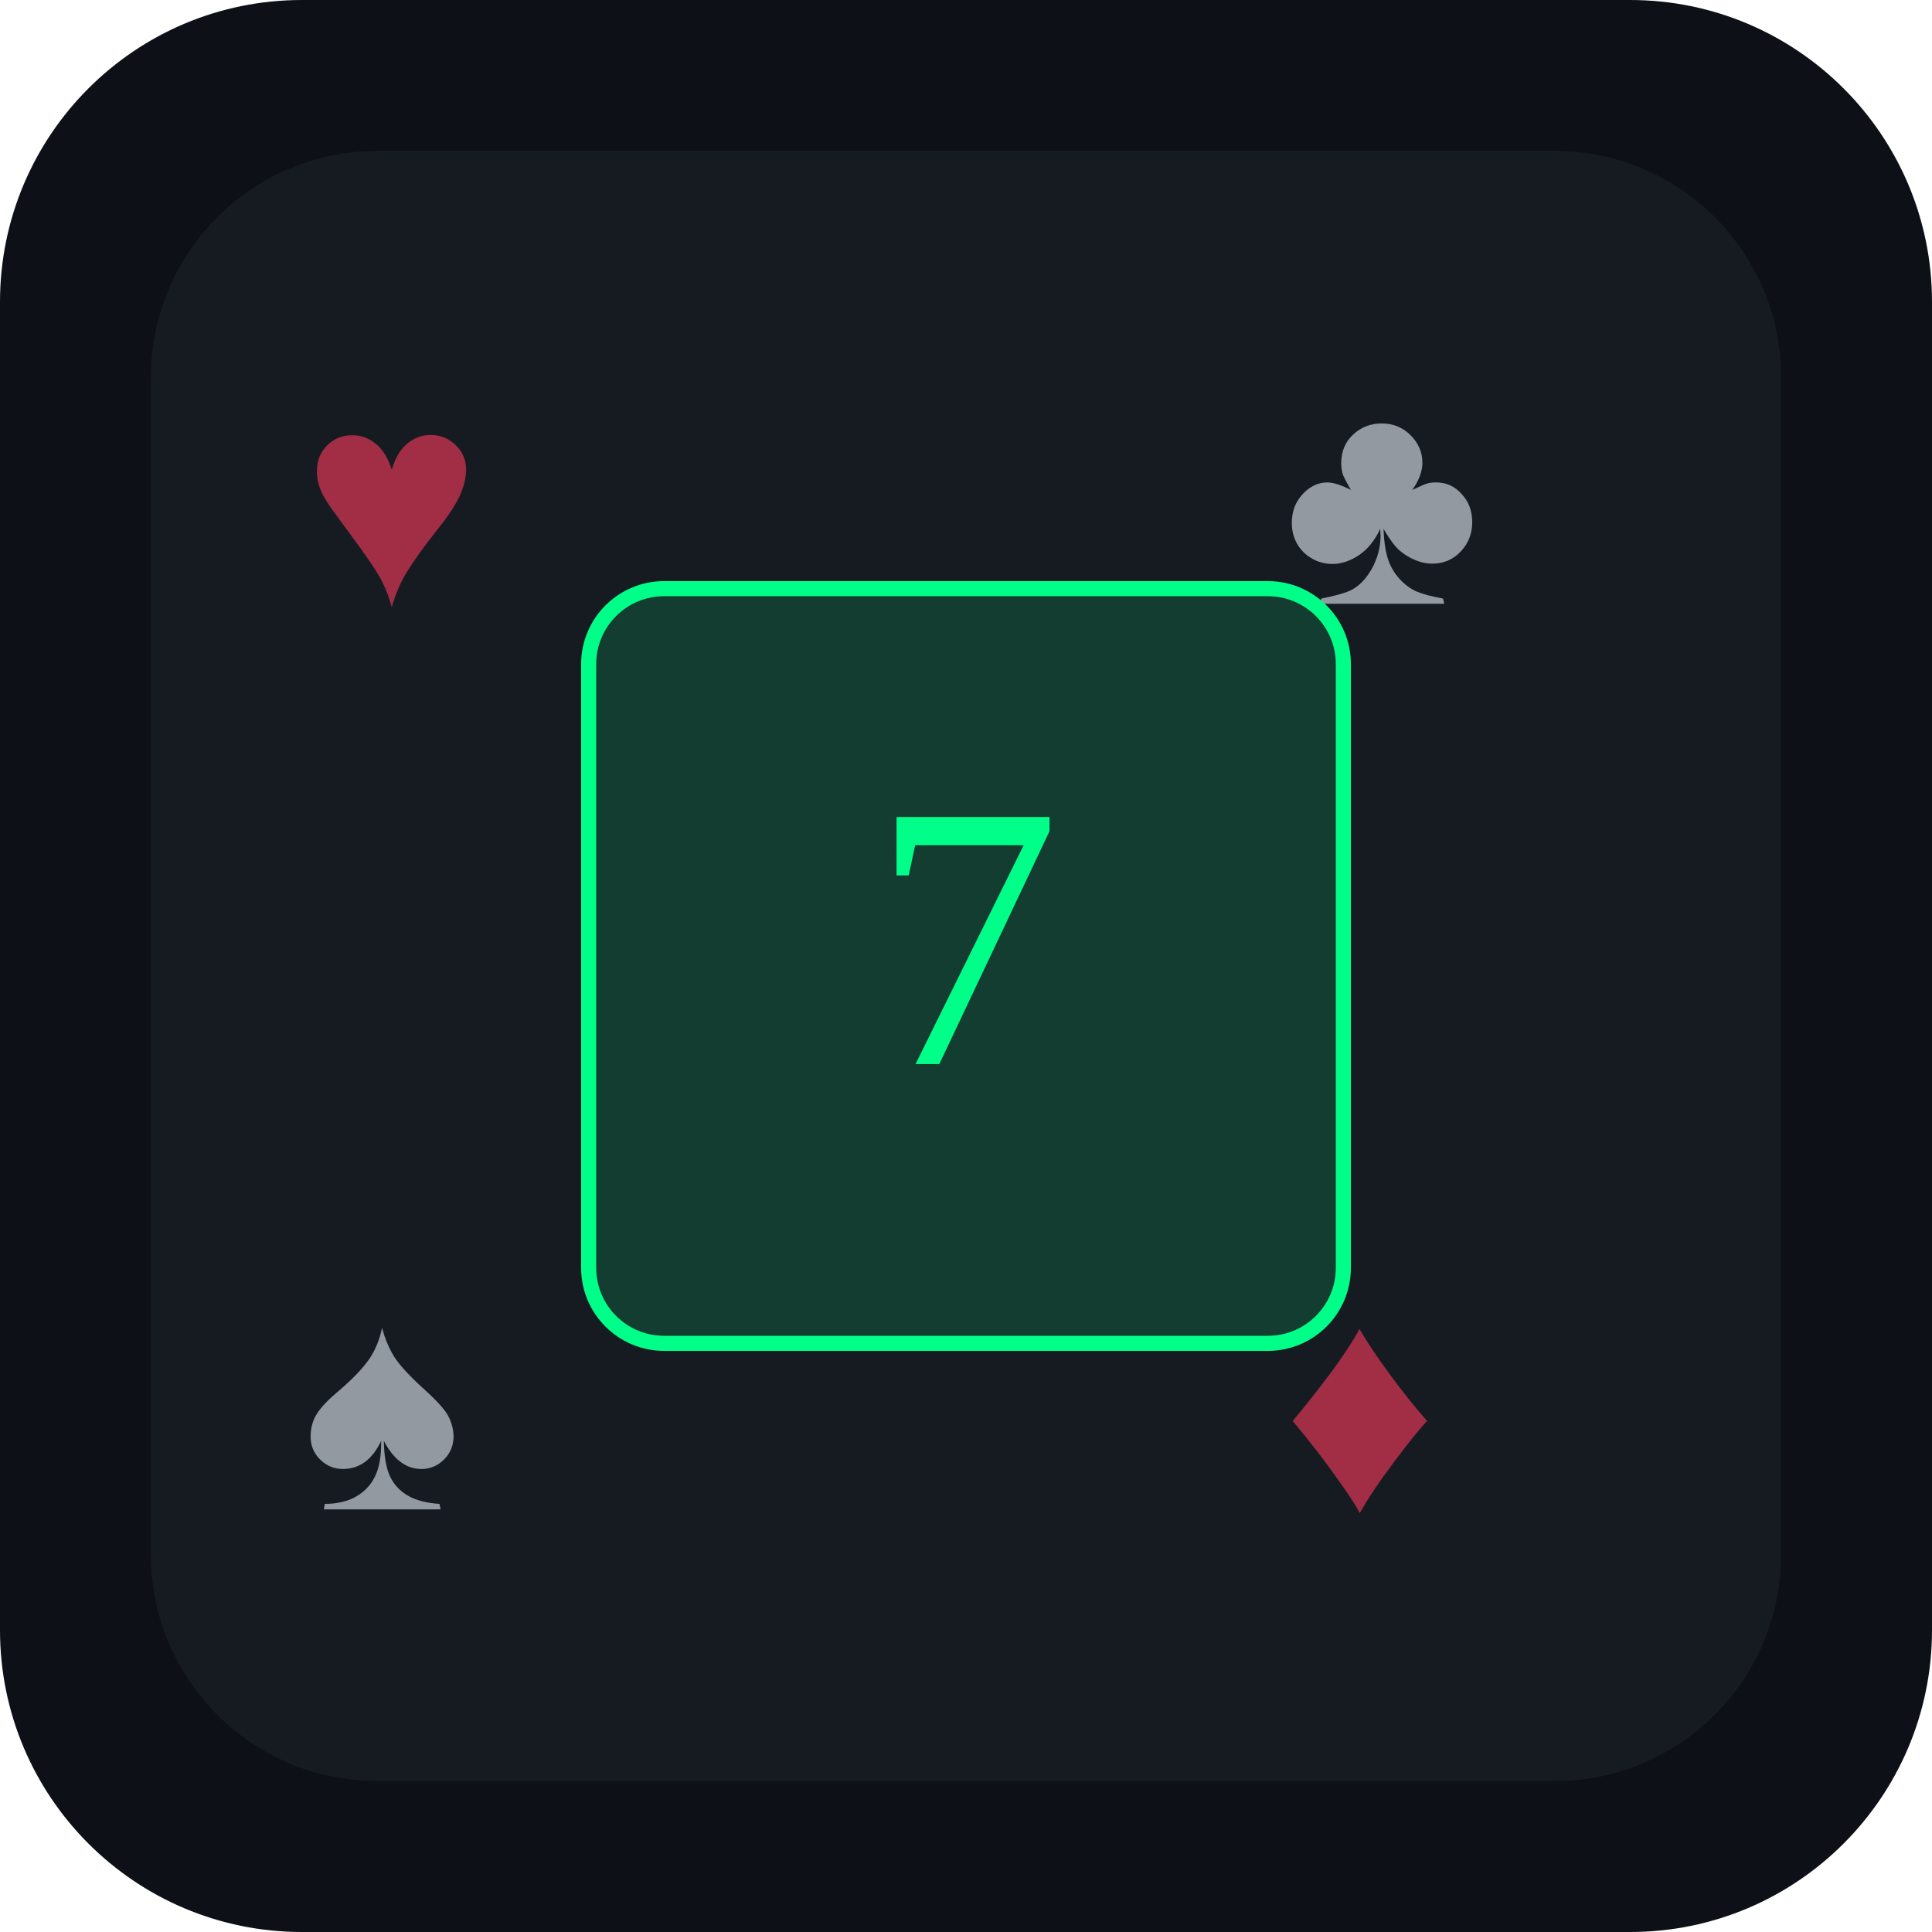
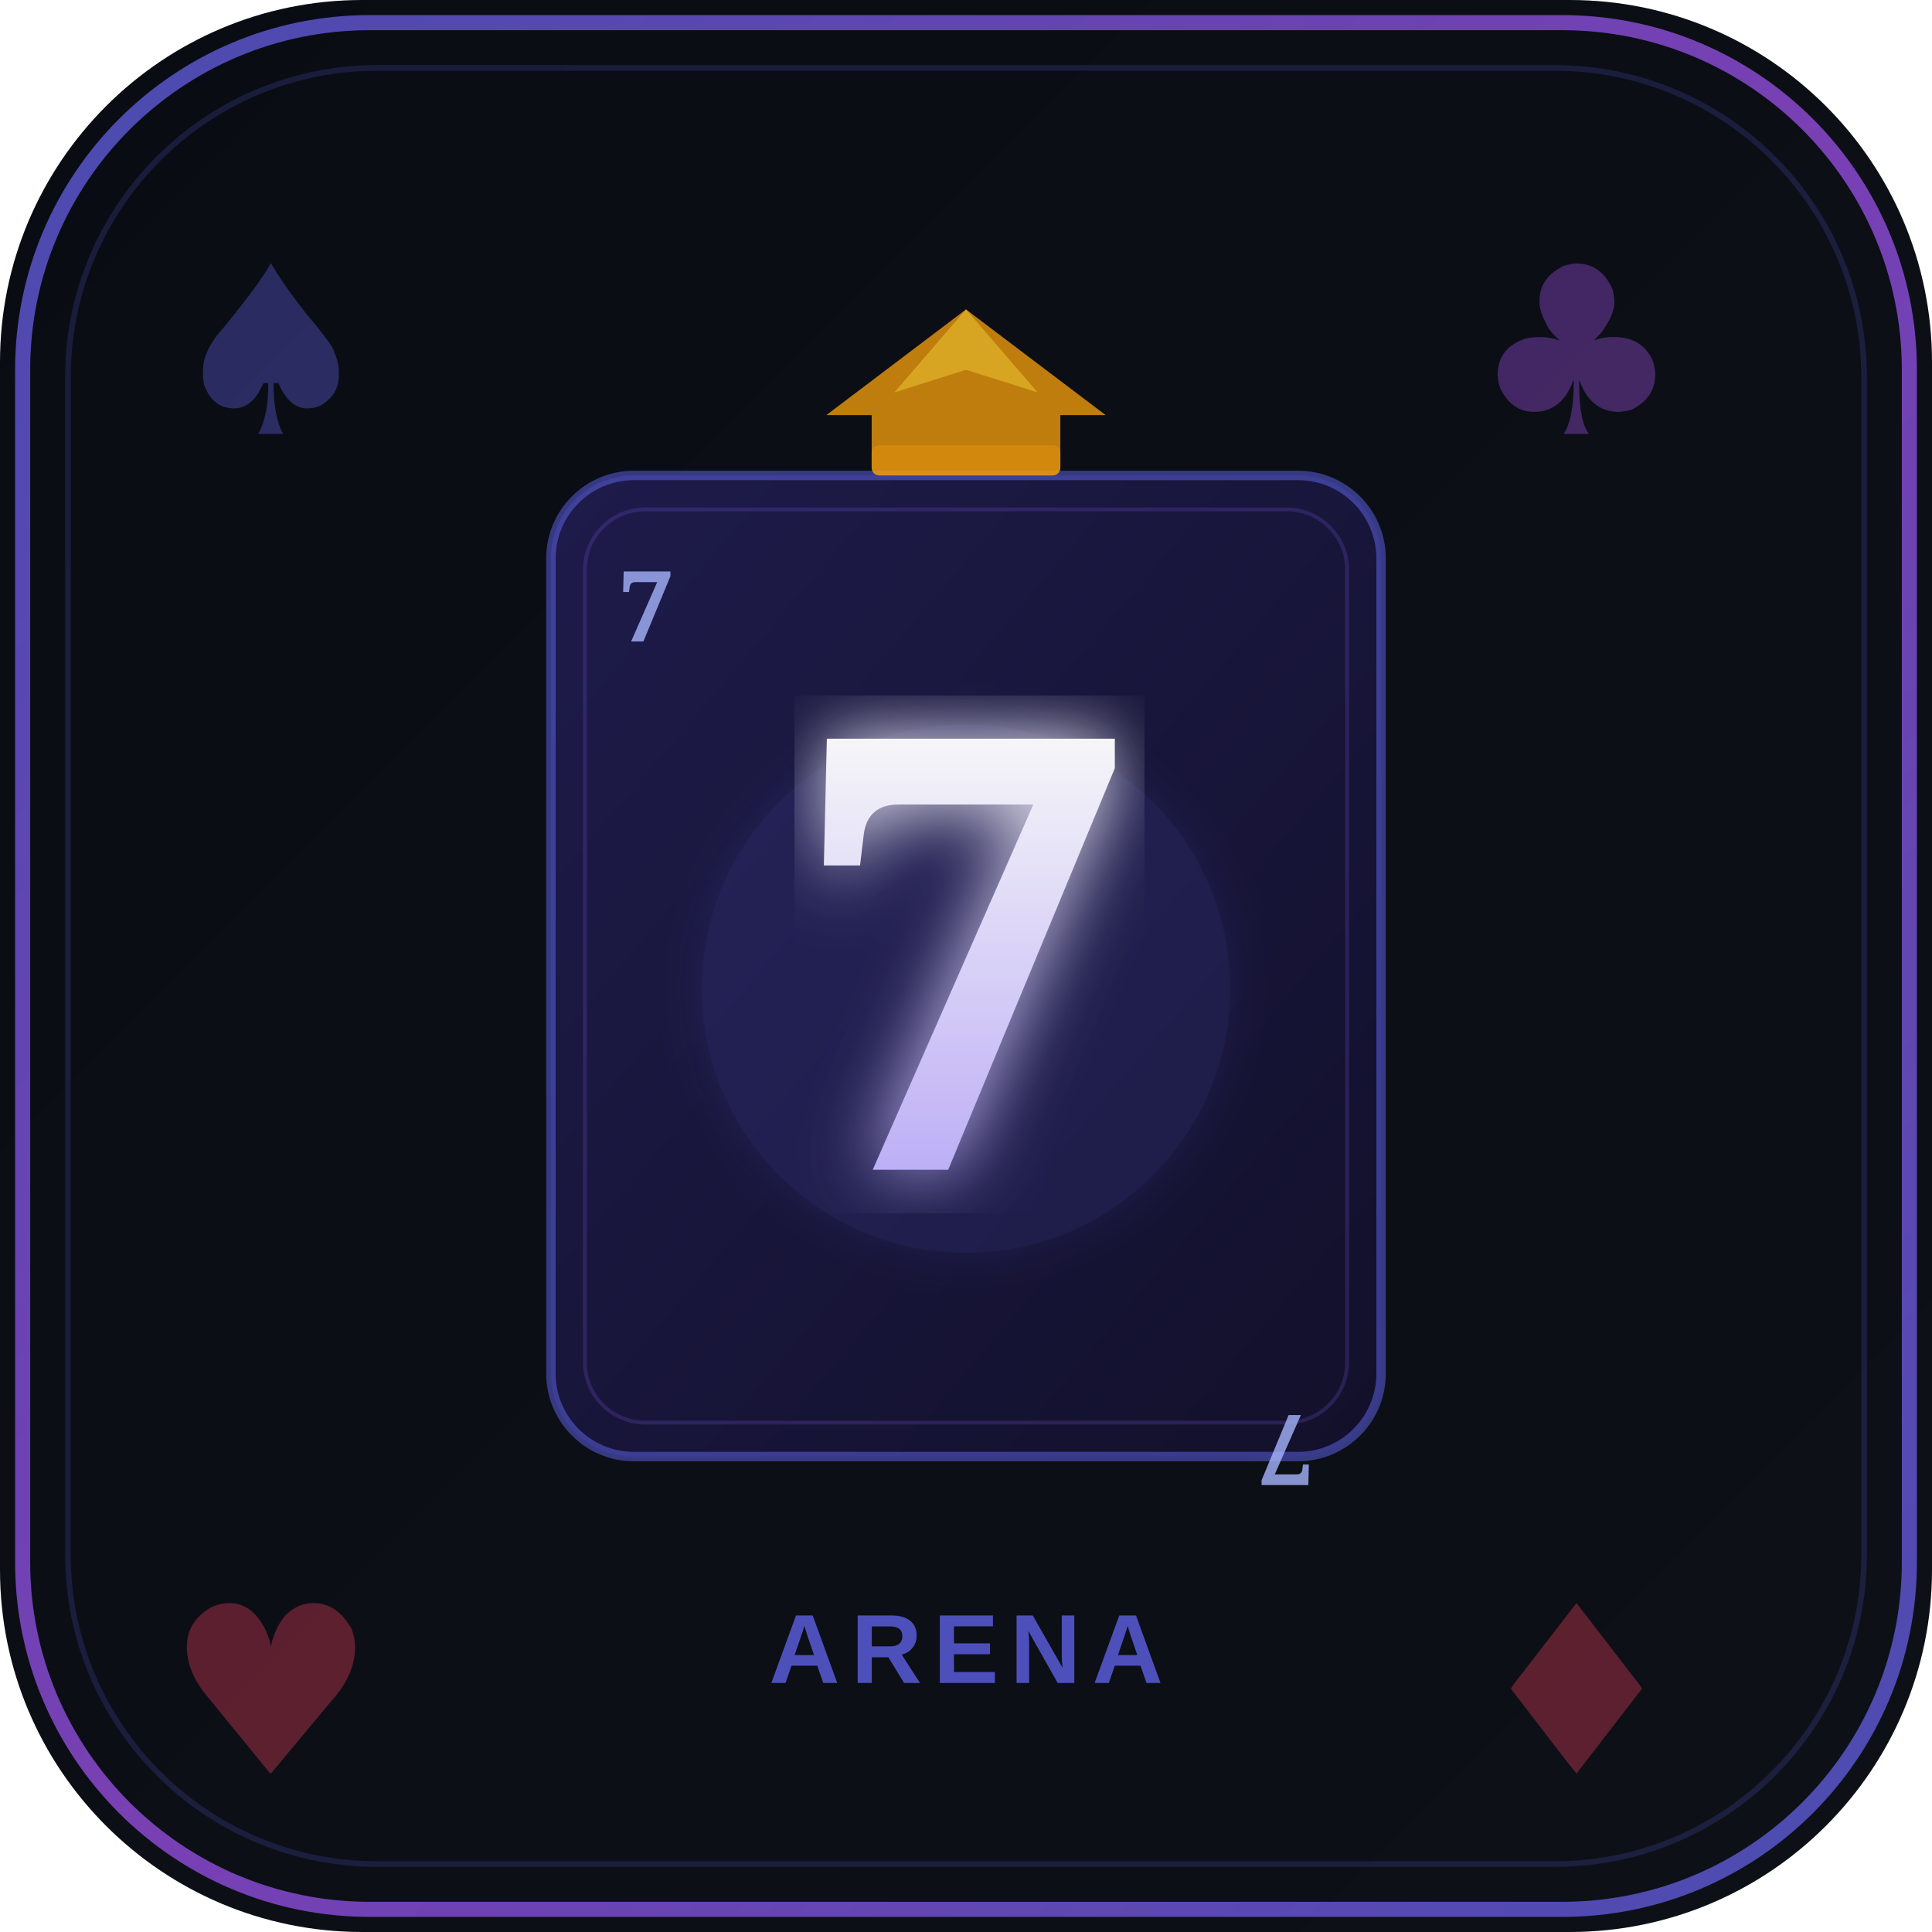
<svg xmlns="http://www.w3.org/2000/svg" viewBox="0 0 512 512">
-   <rect width="512" height="512" rx="80" fill="#0d1117" />
-   <rect x="40" y="40" width="432" height="432" rx="60" fill="#161b22" />
-   <text x="80" y="160" font-size="80" fill="#ff3b5c" opacity="0.6">♥</text>
-   <text x="340" y="400" font-size="80" fill="#ff3b5c" opacity="0.6">♦</text>
-   <text x="80" y="400" font-size="80" fill="#e6edf3" opacity="0.6">♠</text>
-   <text x="340" y="160" font-size="80" fill="#e6edf3" opacity="0.6">♣</text>
-   <rect x="156" y="156" width="200" height="200" rx="20" fill="#00ff88" opacity="0.15" />
-   <rect x="156" y="156" width="200" height="200" rx="20" fill="none" stroke="#00ff88" stroke-width="4" />
-   <text x="256" y="282" font-size="100" text-anchor="middle" fill="#00ff88">7</text>
+   <defs>
+     <linearGradient id="bg" x1="0%" y1="0%" x2="100%" y2="100%">
+       <stop offset="0%" stop-color="#0a0c14" />
+       <stop offset="100%" stop-color="#0d1117" />
+     </linearGradient>
+     <linearGradient id="border" x1="0%" y1="0%" x2="100%" y2="100%">
+       <stop offset="0%" stop-color="#6366f1" />
+       <stop offset="50%" stop-color="#a855f7" />
+       <stop offset="100%" stop-color="#6366f1" />
+     </linearGradient>
+     <linearGradient id="seven" x1="0%" y1="0%" x2="0%" y2="100%">
+       <stop offset="0%" stop-color="#ffffff" />
+       <stop offset="100%" stop-color="#c4b5fd" />
+     </linearGradient>
+     <linearGradient id="card" x1="0%" y1="0%" x2="100%" y2="100%">
+       <stop offset="0%" stop-color="#1e1b4b" />
+       <stop offset="100%" stop-color="#12102a" />
+     </linearGradient>
+     <filter id="glow">
+       <feGaussianBlur stdDeviation="6" result="blur" />
+       <feMerge>
+         <feMergeNode in="blur" />
+         <feMergeNode in="SourceGraphic" />
+       </feMerge>
+     </filter>
+     <filter id="sevenglow">
+       <feGaussianBlur stdDeviation="10" result="blur" />
+       <feMerge>
+         <feMergeNode in="blur" />
+         <feMergeNode in="SourceGraphic" />
+       </feMerge>
+     </filter>
+   </defs>
+   <rect width="512" height="512" rx="96" fill="url(#bg)" />
+   <rect x="6" y="6" width="500" height="500" rx="92" fill="none" stroke="url(#border)" stroke-width="4" opacity="0.7" />
+   <rect x="18" y="18" width="476" height="476" rx="82" fill="none" stroke="rgba(99,102,241,0.18)" stroke-width="1.5" />
+   <text x="44" y="115" font-size="62" font-family="serif" fill="#6366f1" opacity="0.35">♠</text>
+   <text x="390" y="115" font-size="62" font-family="serif" fill="#a855f7" opacity="0.35">♣</text>
+   <text x="44" y="470" font-size="62" font-family="serif" fill="#f43f5e" opacity="0.35">♥</text>
+   <text x="390" y="470" font-size="62" font-family="serif" fill="#f43f5e" opacity="0.35">♦</text>
+   <rect x="146" y="126" width="220" height="260" rx="22" fill="url(#card)" stroke="rgba(99,102,241,0.5)" stroke-width="2.5" />
+   <rect x="155" y="135" width="202" height="242" rx="16" fill="none" stroke="rgba(139,92,246,0.2)" stroke-width="1" />
+   <ellipse cx="256" cy="262" rx="70" ry="70" fill="#6366f1" opacity="0.12" filter="url(#glow)" />
+   <text x="256" y="310" font-size="160" font-family="Georgia, serif" font-weight="bold" text-anchor="middle" fill="url(#seven)" filter="url(#sevenglow)" opacity="0.96">7</text>
+   <text x="164" y="170" font-size="26" font-family="Georgia, serif" font-weight="bold" fill="#a5b4fc" opacity="0.8">7</text>
+   <text x="348" y="375" font-size="26" font-family="Georgia, serif" font-weight="bold" fill="#a5b4fc" opacity="0.8" transform="rotate(180,348,375)">7</text>
+   <g transform="translate(219,82)" fill="#f59e0b" opacity="0.85">
+     <polygon points="37,0 0,28 12,28 12,42 62,42 62,28 74,28" opacity="0.9" />
+     <polygon points="37,0 18,22 37,16 56,22" fill="#fbbf24" />
+     <rect x="12" y="36" width="50" height="8" rx="2" fill="#f59e0b" />
+   </g>
+   <text x="256" y="446" font-size="26" font-family="Arial, sans-serif" font-weight="900" text-anchor="middle" letter-spacing="3" fill="#6366f1" opacity="0.75">ARENA</text>
</svg>
